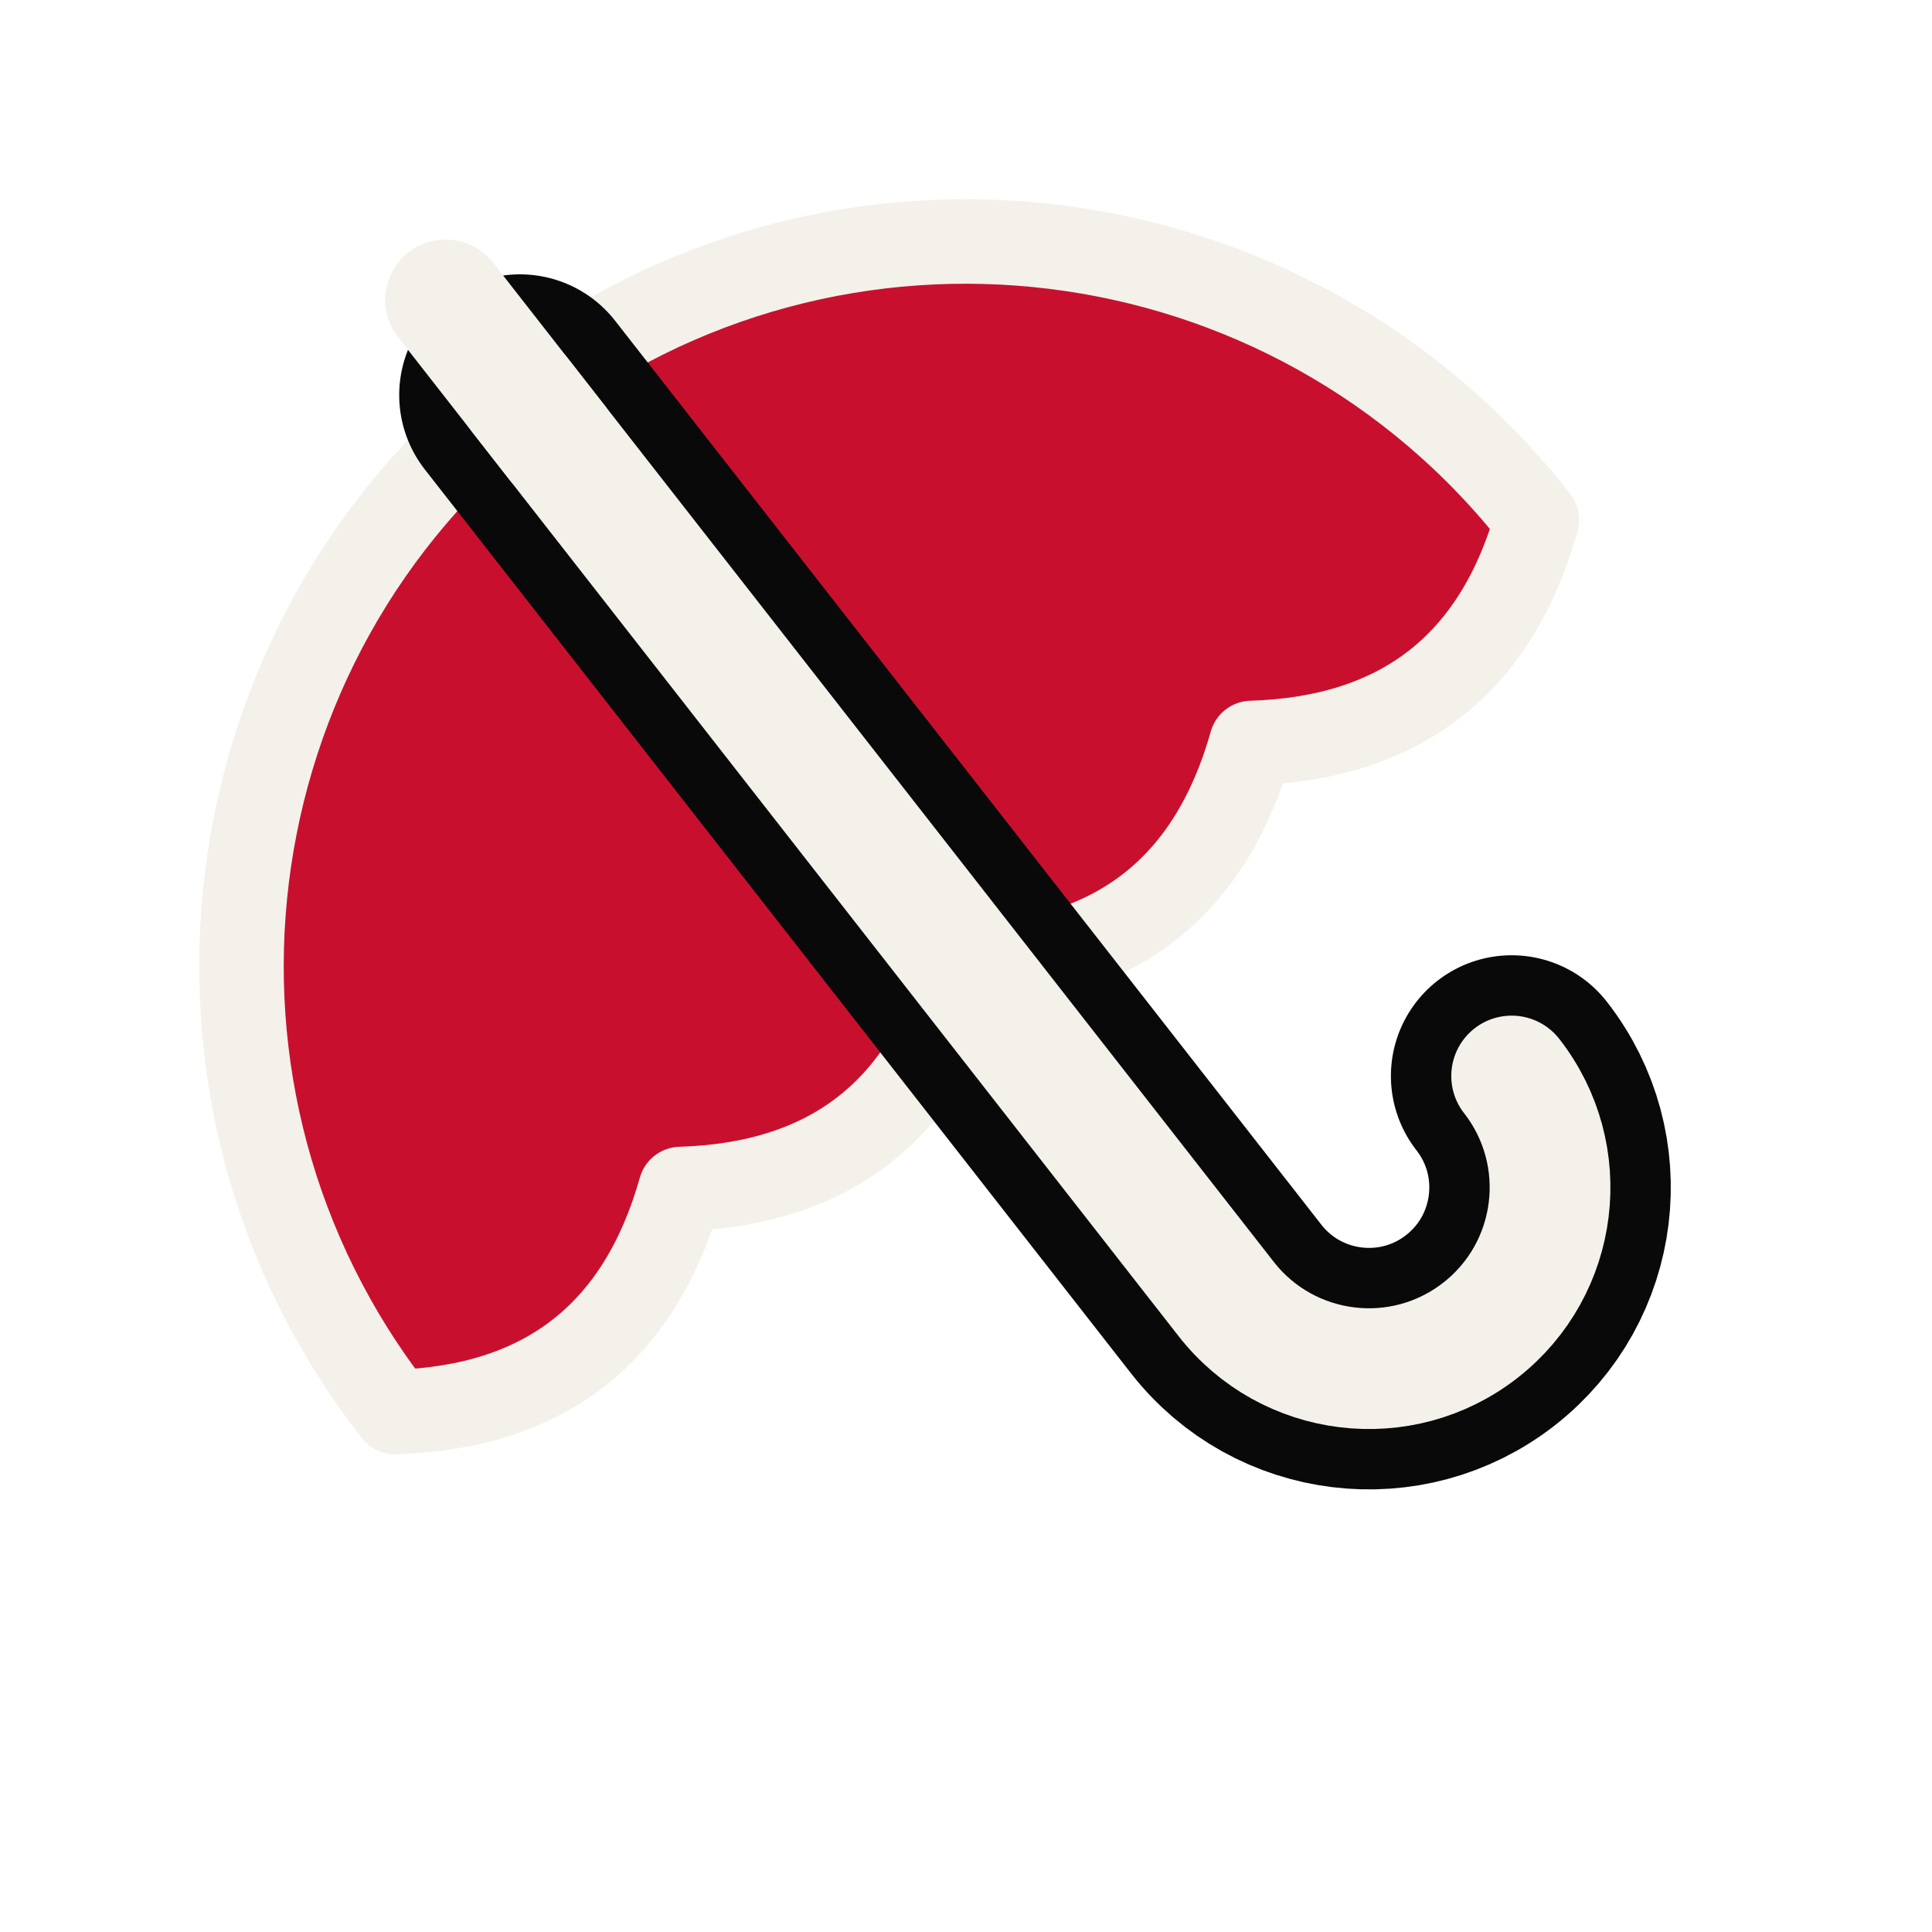
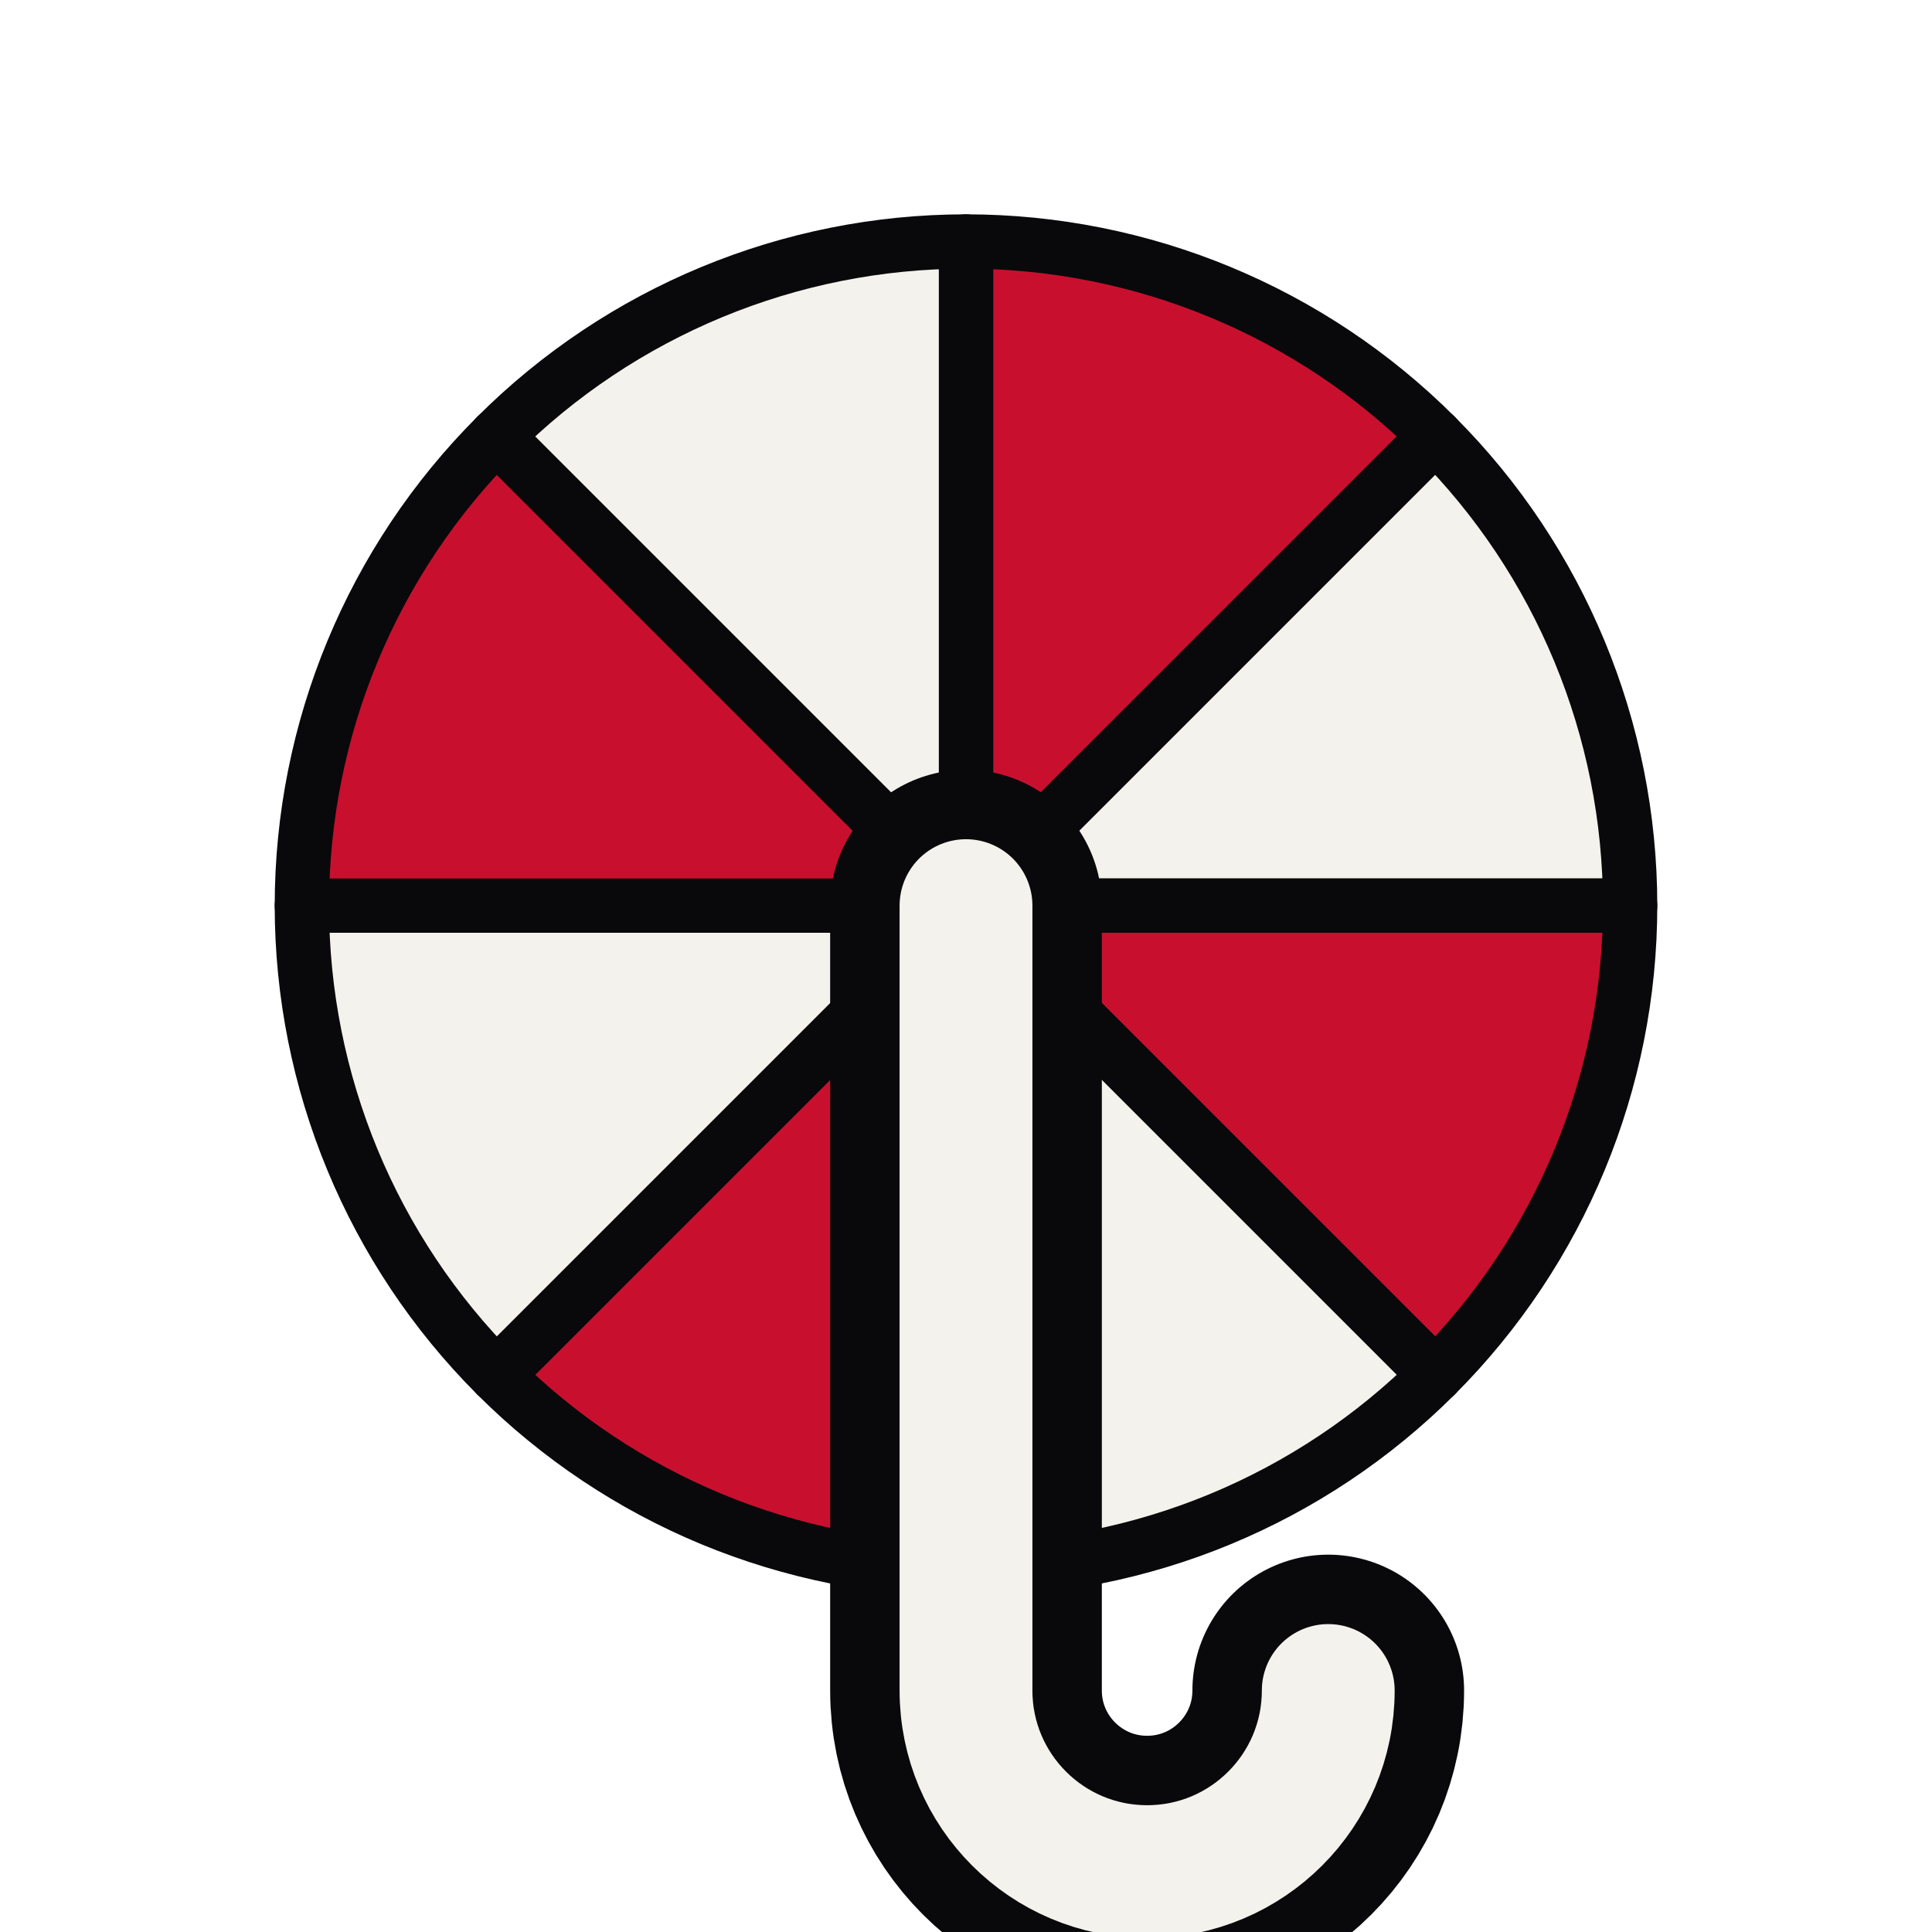
- <svg xmlns="http://www.w3.org/2000/svg" viewBox="0 0 32 32">
-   <g transform="rotate(-38 16 16)">
-     <path d="M4 16a12 12 0 0 1 24 0q-3 2.2-6 0-3 2.2-6 0-3 2.2-6 0-3 2.2-6 0Z" fill="#c8102e" stroke="#f3f1ea" stroke-width="1.4" stroke-linejoin="round" />
-     <path d="M16 4v19a3 3 0 0 0 6 0" fill="none" stroke="#09090a" stroke-width="4" stroke-linecap="round" />
-     <path d="M16 4v19a3 3 0 0 0 6 0" fill="none" stroke="#f3f1ea" stroke-width="2" stroke-linecap="round" />
-     <path d="M16 2v3" stroke="#f3f1ea" stroke-width="2" stroke-linecap="round" />
+ <svg xmlns="http://www.w3.org/2000/svg" width="32" height="32" viewBox="0 0 32 32">
+   <g stroke="#09090b" stroke-width="0.9" stroke-linejoin="round">
+     <path d="M16 15 16 4A11 11 0 0 1 23.778 7.222Z" fill="#c8102e" />
+     <path d="M16 15 23.778 7.222A11 11 0 0 1 27 15Z" fill="#f4f2ec" />
+     <path d="M16 15 27 15A11 11 0 0 1 23.778 22.778Z" fill="#c8102e" />
+     <path d="M16 15 23.778 22.778A11 11 0 0 1 16 26Z" fill="#f4f2ec" />
+     <path d="M16 15 16 26A11 11 0 0 1 8.222 22.778Z" fill="#c8102e" />
+     <path d="M16 15 8.222 22.778A11 11 0 0 1 5 15Z" fill="#f4f2ec" />
+     <path d="M16 15 5 15A11 11 0 0 1 8.222 7.222Z" fill="#c8102e" />
+     <path d="M16 15 8.222 7.222A11 11 0 0 1 16 4Z" fill="#f4f2ec" />
  </g>
+   <path d="M16 15V28a3 3 0 0 0 6 0" fill="none" stroke="#09090b" stroke-width="4.5" stroke-linecap="round" />
+   <path d="M16 15V28a3 3 0 0 0 6 0" fill="none" stroke="#f4f2ec" stroke-width="2.2" stroke-linecap="round" />
</svg>
